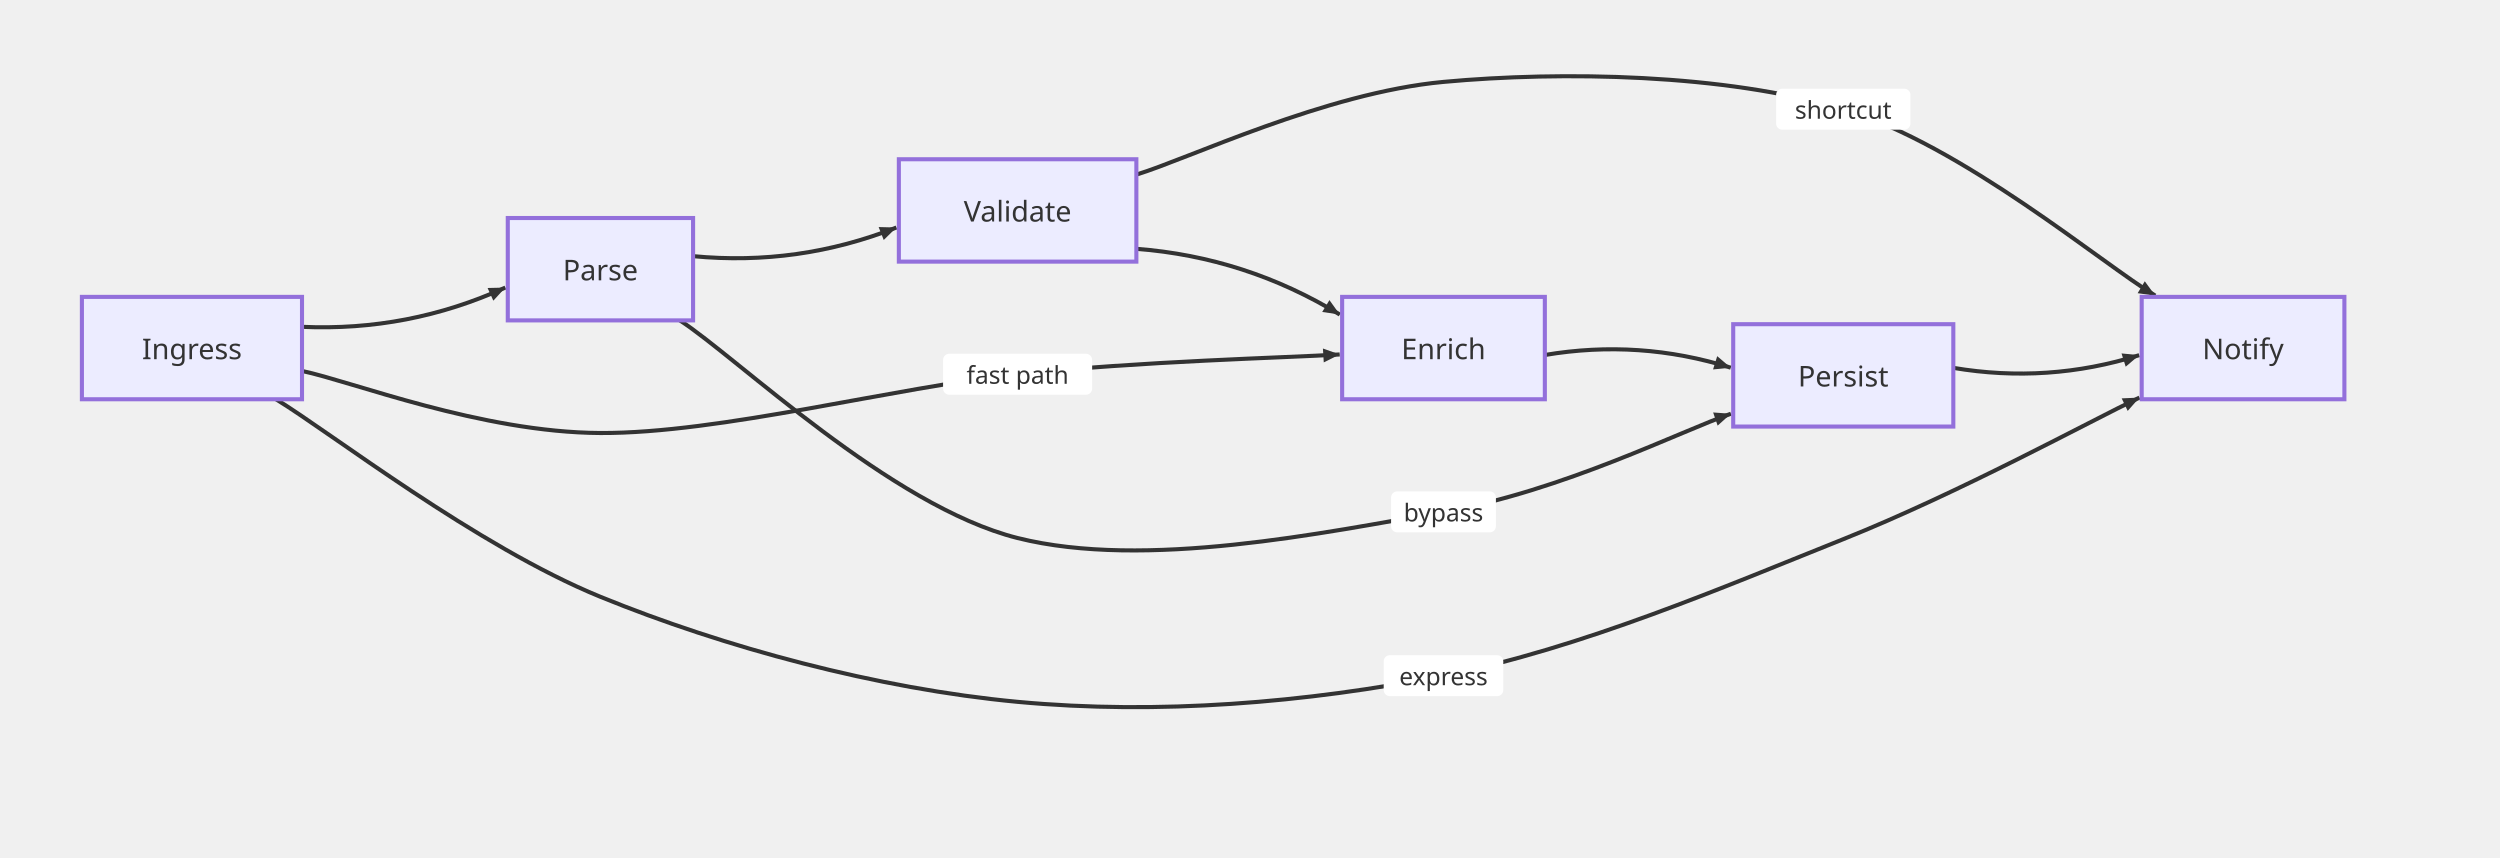
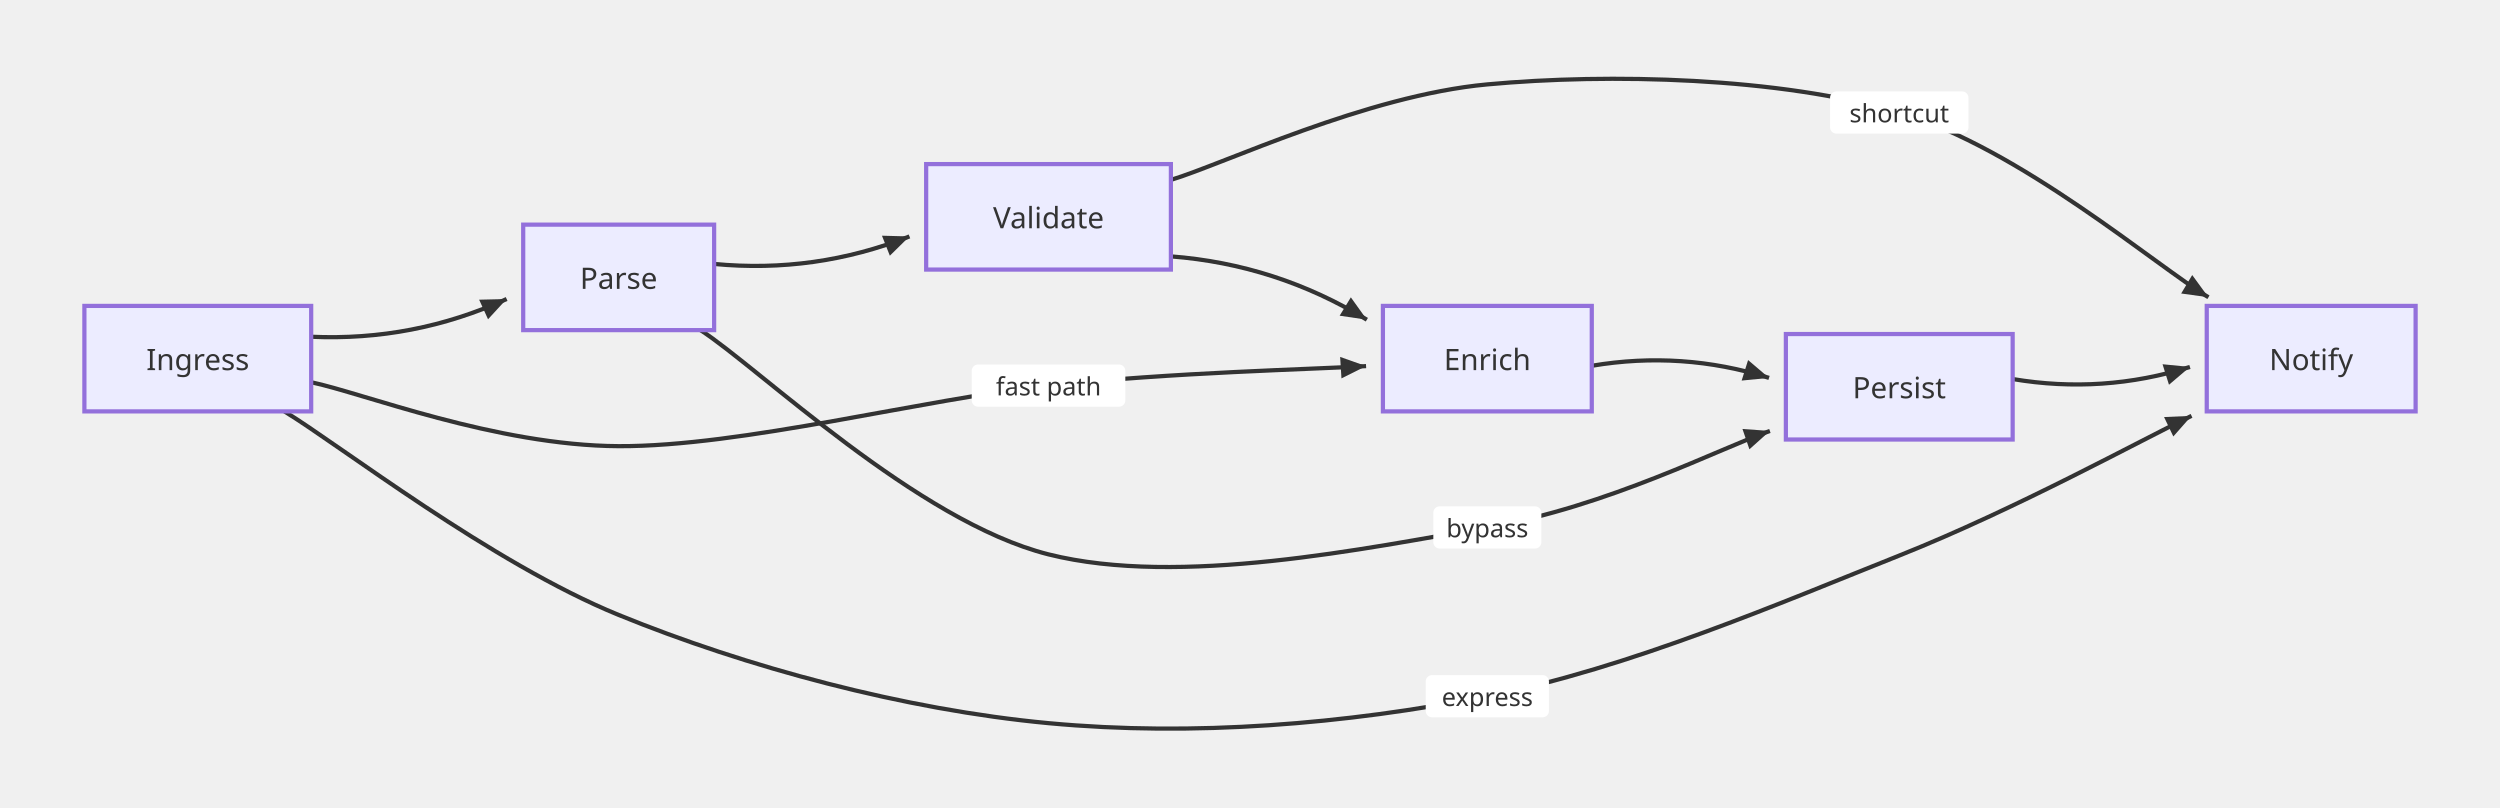
- <svg xmlns="http://www.w3.org/2000/svg" width="1221" height="418.778" viewBox="0 0 1221 418.778">
+ <svg xmlns="http://www.w3.org/2000/svg" width="1185" height="382.778" viewBox="0 0 1185 382.778">
  <defs>
-     <marker id="arrowhead" markerWidth="8" markerHeight="6.8" refX="8" refY="3.4" orient="auto" markerUnits="userSpaceOnUse">
-       <polygon class="arrowhead" points="0 0, 8 3.4, 0 6.8" />
+     <marker id="arrowhead" markerWidth="12" markerHeight="10.2" refX="12" refY="5.1" orient="auto" markerUnits="userSpaceOnUse">
+       <polygon class="arrowhead" points="0 0, 12 5.1, 0 10.2" />
    </marker>
  </defs>
  <style>
:root {
  --mermoid-background: #ffffff;
  --mermoid-edge-label-bg: #ffffff;
  --mermoid-font-family: sans-serif;
  --mermoid-font-size: 14px;
  --mermoid-line: #333;
  --mermoid-main-bkg: #ECECFF;
  --mermoid-node-border: #9370DB;
  --mermoid-note-bg: #ffffcc;
  --mermoid-note-border: #333333;
  --mermoid-note-text: #333333;
  --mermoid-primary: #1f77b4;
  --mermoid-primary-border: #1a5a8a;
  --mermoid-primary-text: #333;
  --mermoid-secondary: #ffffde;
  --mermoid-secondary-border: #aaaa33;
  --mermoid-secondary-text: #333;
  --mermoid-tertiary: #f4f4f4;
  --mermoid-tertiary-border: #cccccc;
  --mermoid-tertiary-text: #333;
  --mermoid-text: #333;
}
.node-shape {
  fill: #ECECFF;
  stroke: #9370DB;
  stroke-width: 2;
}
.node-label {
  fill: #333;
  font-family: sans-serif;
  font-size: 14px;
}
.edge-line {
  stroke: #333;
  stroke-width: 2;
}
.edge-label {
  fill: #333;
  font-family: sans-serif;
  font-size: 12px;
}
.edge-label-bg {
  fill: #ffffff;
}
.note-rect {
  fill: #ffffcc;
  stroke: #333333;
  stroke-width: 1;
  stroke-dasharray: 4,2;
}
.note-text {
  fill: #333333;
  font-family: sans-serif;
  font-size: 12px;
}
.note-connector {
  stroke: #333333;
  stroke-width: 1;
  stroke-dasharray: 4,2;
}
.subgraph-rect {
  fill: none;
  stroke: #9370DB;
  stroke-width: 1;
  stroke-dasharray: 6,3;
}
.subgraph-label {
  fill: #333;
  font-family: sans-serif;
  font-size: 14px;
}
.edge-thick .edge-line {
  stroke-width: 3;
}
.edge-dotted .edge-line {
  stroke-dasharray: 5,5;
}
.edge-dotted-open .edge-line {
  stroke-dasharray: 5,5;
}
.arrowhead {
  fill: #333;
}
.start-end .node-shape {
  fill: #333;
  stroke: #333;
}
</style>
  <g class="edge edge-arrow" id="edge-A-B-0" data-from="A" data-to="B">
-     <path class="edge-line" d="M147.5,159.622 Q199.462,161.953 246.822,140.446" fill="none" marker-end="url(#arrowhead)" />
+     <path class="edge-line" d="M147.5,159.622 Q195.969,161.796 240.145,141.735" fill="none" marker-end="url(#arrowhead)" />
  </g>
  <g class="edge edge-arrow" id="edge-B-C-0" data-from="B" data-to="C">
-     <path class="edge-line" d="M338.5,125.107 Q389.835,130.029 437.812,111.116" fill="none" marker-end="url(#arrowhead)" />
+     <path class="edge-line" d="M338.5,125.107 Q386.354,129.695 431.078,112.065" fill="none" marker-end="url(#arrowhead)" />
  </g>
  <g class="edge edge-arrow" id="edge-C-D-0" data-from="C" data-to="D">
-     <path class="edge-line" d="M555,121.522 Q608.532,125.655 654.358,153.633" fill="none" marker-end="url(#arrowhead)" />
+     <path class="edge-line" d="M555,121.522 Q605.046,125.386 647.888,151.542" fill="none" marker-end="url(#arrowhead)" />
  </g>
  <g class="edge edge-arrow" id="edge-D-E-0" data-from="D" data-to="E">
-     <path class="edge-line" d="M754.5,173.38 Q800.645,165.584 845.303,179.581" fill="none" marker-end="url(#arrowhead)" />
+     <path class="edge-line" d="M754.5,173.38 Q797.198,166.167 838.519,179.118" fill="none" marker-end="url(#arrowhead)" />
  </g>
  <g class="edge edge-arrow" id="edge-E-F-0" data-from="E" data-to="F">
-     <path class="edge-line" d="M954,179.663 Q1000.145,187.459 1044.803,173.462" fill="none" marker-end="url(#arrowhead)" />
+     <path class="edge-line" d="M954,179.663 Q996.698,186.876 1038.019,173.925" fill="none" marker-end="url(#arrowhead)" />
  </g>
  <g class="edge edge-arrow" id="edge-A-D-0" data-from="A" data-to="D">
-     <path class="edge-line" d="M147.5,181.176 C171.792,186.227 235,211.215 293.25,211.481 C351.5,211.748 436.825,189.172 497,182.778 C557.175,176.383 628.085,174.725 654.302,173.114" fill="none" marker-end="url(#arrowhead)" />
+     <path class="edge-line" d="M147.5,181.176 C171.792,186.227 235,211.215 293.25,211.481 C351.5,211.748 437.956,189.103 497,182.778 C556.044,176.453 622.429,175.072 647.515,173.531" fill="none" marker-end="url(#arrowhead)" />
    <rect class="edge-label-bg" x="460.6" y="172.778" width="72.8" height="20" rx="3" ry="3" />
    <text class="edge-label" x="497" y="182.778" text-anchor="middle" dominant-baseline="central">fast path</text>
  </g>
  <g class="edge edge-arrow" id="edge-A-F-0" data-from="A" data-to="F">
-     <path class="edge-line" d="M134.806,195 C161.213,211.08 232.884,266.852 293.25,291.481 C353.616,316.111 428.375,336.358 497,342.778 C565.625,349.198 637.792,343.241 705,330 C772.208,316.759 843.597,285.97 900.25,263.333 C956.903,240.697 1020.806,205.705 1044.917,194.18" fill="none" marker-end="url(#arrowhead)" />
+     <path class="edge-line" d="M134.806,195 C161.213,211.08 232.884,266.852 293.25,291.481 C353.616,316.111 428.375,336.358 497,342.778 C565.625,349.198 637.792,343.241 705,330 C772.208,316.759 844.62,285.481 900.25,263.333 C955.88,241.185 1015.694,208.149 1038.782,197.112" fill="none" marker-end="url(#arrowhead)" />
    <rect class="edge-label-bg" x="675.8" y="320" width="58.4" height="20" rx="3" ry="3" />
    <text class="edge-label" x="705" y="330" text-anchor="middle" dominant-baseline="central">express</text>
  </g>
  <g class="edge edge-arrow" id="edge-B-E-0" data-from="B" data-to="E">
-     <path class="edge-line" d="M332.046,156.481 C359.538,174.198 434.841,247.191 497,262.778 C559.159,278.364 646.939,260.117 705,250 C763.061,239.883 821.97,210.061 845.364,202.074" fill="none" marker-end="url(#arrowhead)" />
+     <path class="edge-line" d="M332.046,156.481 C359.538,174.198 434.841,247.191 497,262.778 C559.159,278.364 648.012,259.751 705,250 C761.988,240.249 816.608,211.892 838.929,204.271" fill="none" marker-end="url(#arrowhead)" />
    <rect class="edge-label-bg" x="679.4" y="240" width="51.2" height="20" rx="3" ry="3" />
    <text class="edge-label" x="705" y="250" text-anchor="middle" dominant-baseline="central">bypass</text>
  </g>
  <g class="edge edge-arrow" id="edge-C-F-0" data-from="C" data-to="F">
-     <path class="edge-line" d="M555,85.272 C580,77.727 647.458,45.323 705,40 C762.542,34.677 842.312,35.936 900.25,53.333 C958.188,70.731 1027.234,129.209 1052.631,144.384" fill="none" marker-end="url(#arrowhead)" />
+     <path class="edge-line" d="M555,85.272 C580,77.727 647.458,45.323 705,40 C762.542,34.677 843.284,36.517 900.25,53.333 C957.216,70.149 1022.369,126.303 1046.793,140.897" fill="none" marker-end="url(#arrowhead)" />
    <rect class="edge-label-bg" x="867.45" y="43.333" width="65.6" height="20" rx="3" ry="3" />
    <text class="edge-label" x="900.25" y="53.333" text-anchor="middle" dominant-baseline="central">shortcut</text>
  </g>
  <g class="node node-rect" id="node-A">
    <rect class="node-shape" x="40" y="145" width="107.5" height="50" rx="0" ry="0" />
    <text class="node-label" x="93.75" y="170" text-anchor="middle" dominant-baseline="central">Ingress</text>
  </g>
  <g class="node node-rect" id="node-B">
    <rect class="node-shape" x="248" y="106.481" width="90.5" height="50" rx="0" ry="0" />
    <text class="node-label" x="293.25" y="131.481" text-anchor="middle" dominant-baseline="central">Parse</text>
  </g>
  <g class="node node-rect" id="node-C">
    <rect class="node-shape" x="439" y="77.778" width="116" height="50" rx="0" ry="0" />
    <text class="node-label" x="497" y="102.778" text-anchor="middle" dominant-baseline="central">Validate</text>
  </g>
  <g class="node node-rect" id="node-D">
    <rect class="node-shape" x="655.5" y="145" width="99" height="50" rx="0" ry="0" />
    <text class="node-label" x="705" y="170" text-anchor="middle" dominant-baseline="central">Enrich</text>
  </g>
  <g class="node node-rect" id="node-E">
    <rect class="node-shape" x="846.5" y="158.333" width="107.5" height="50" rx="0" ry="0" />
    <text class="node-label" x="900.25" y="183.333" text-anchor="middle" dominant-baseline="central">Persist</text>
  </g>
  <g class="node node-rect" id="node-F">
    <rect class="node-shape" x="1046" y="145" width="99" height="50" rx="0" ry="0" />
    <text class="node-label" x="1095.5" y="170" text-anchor="middle" dominant-baseline="central">Notify</text>
  </g>
</svg>
